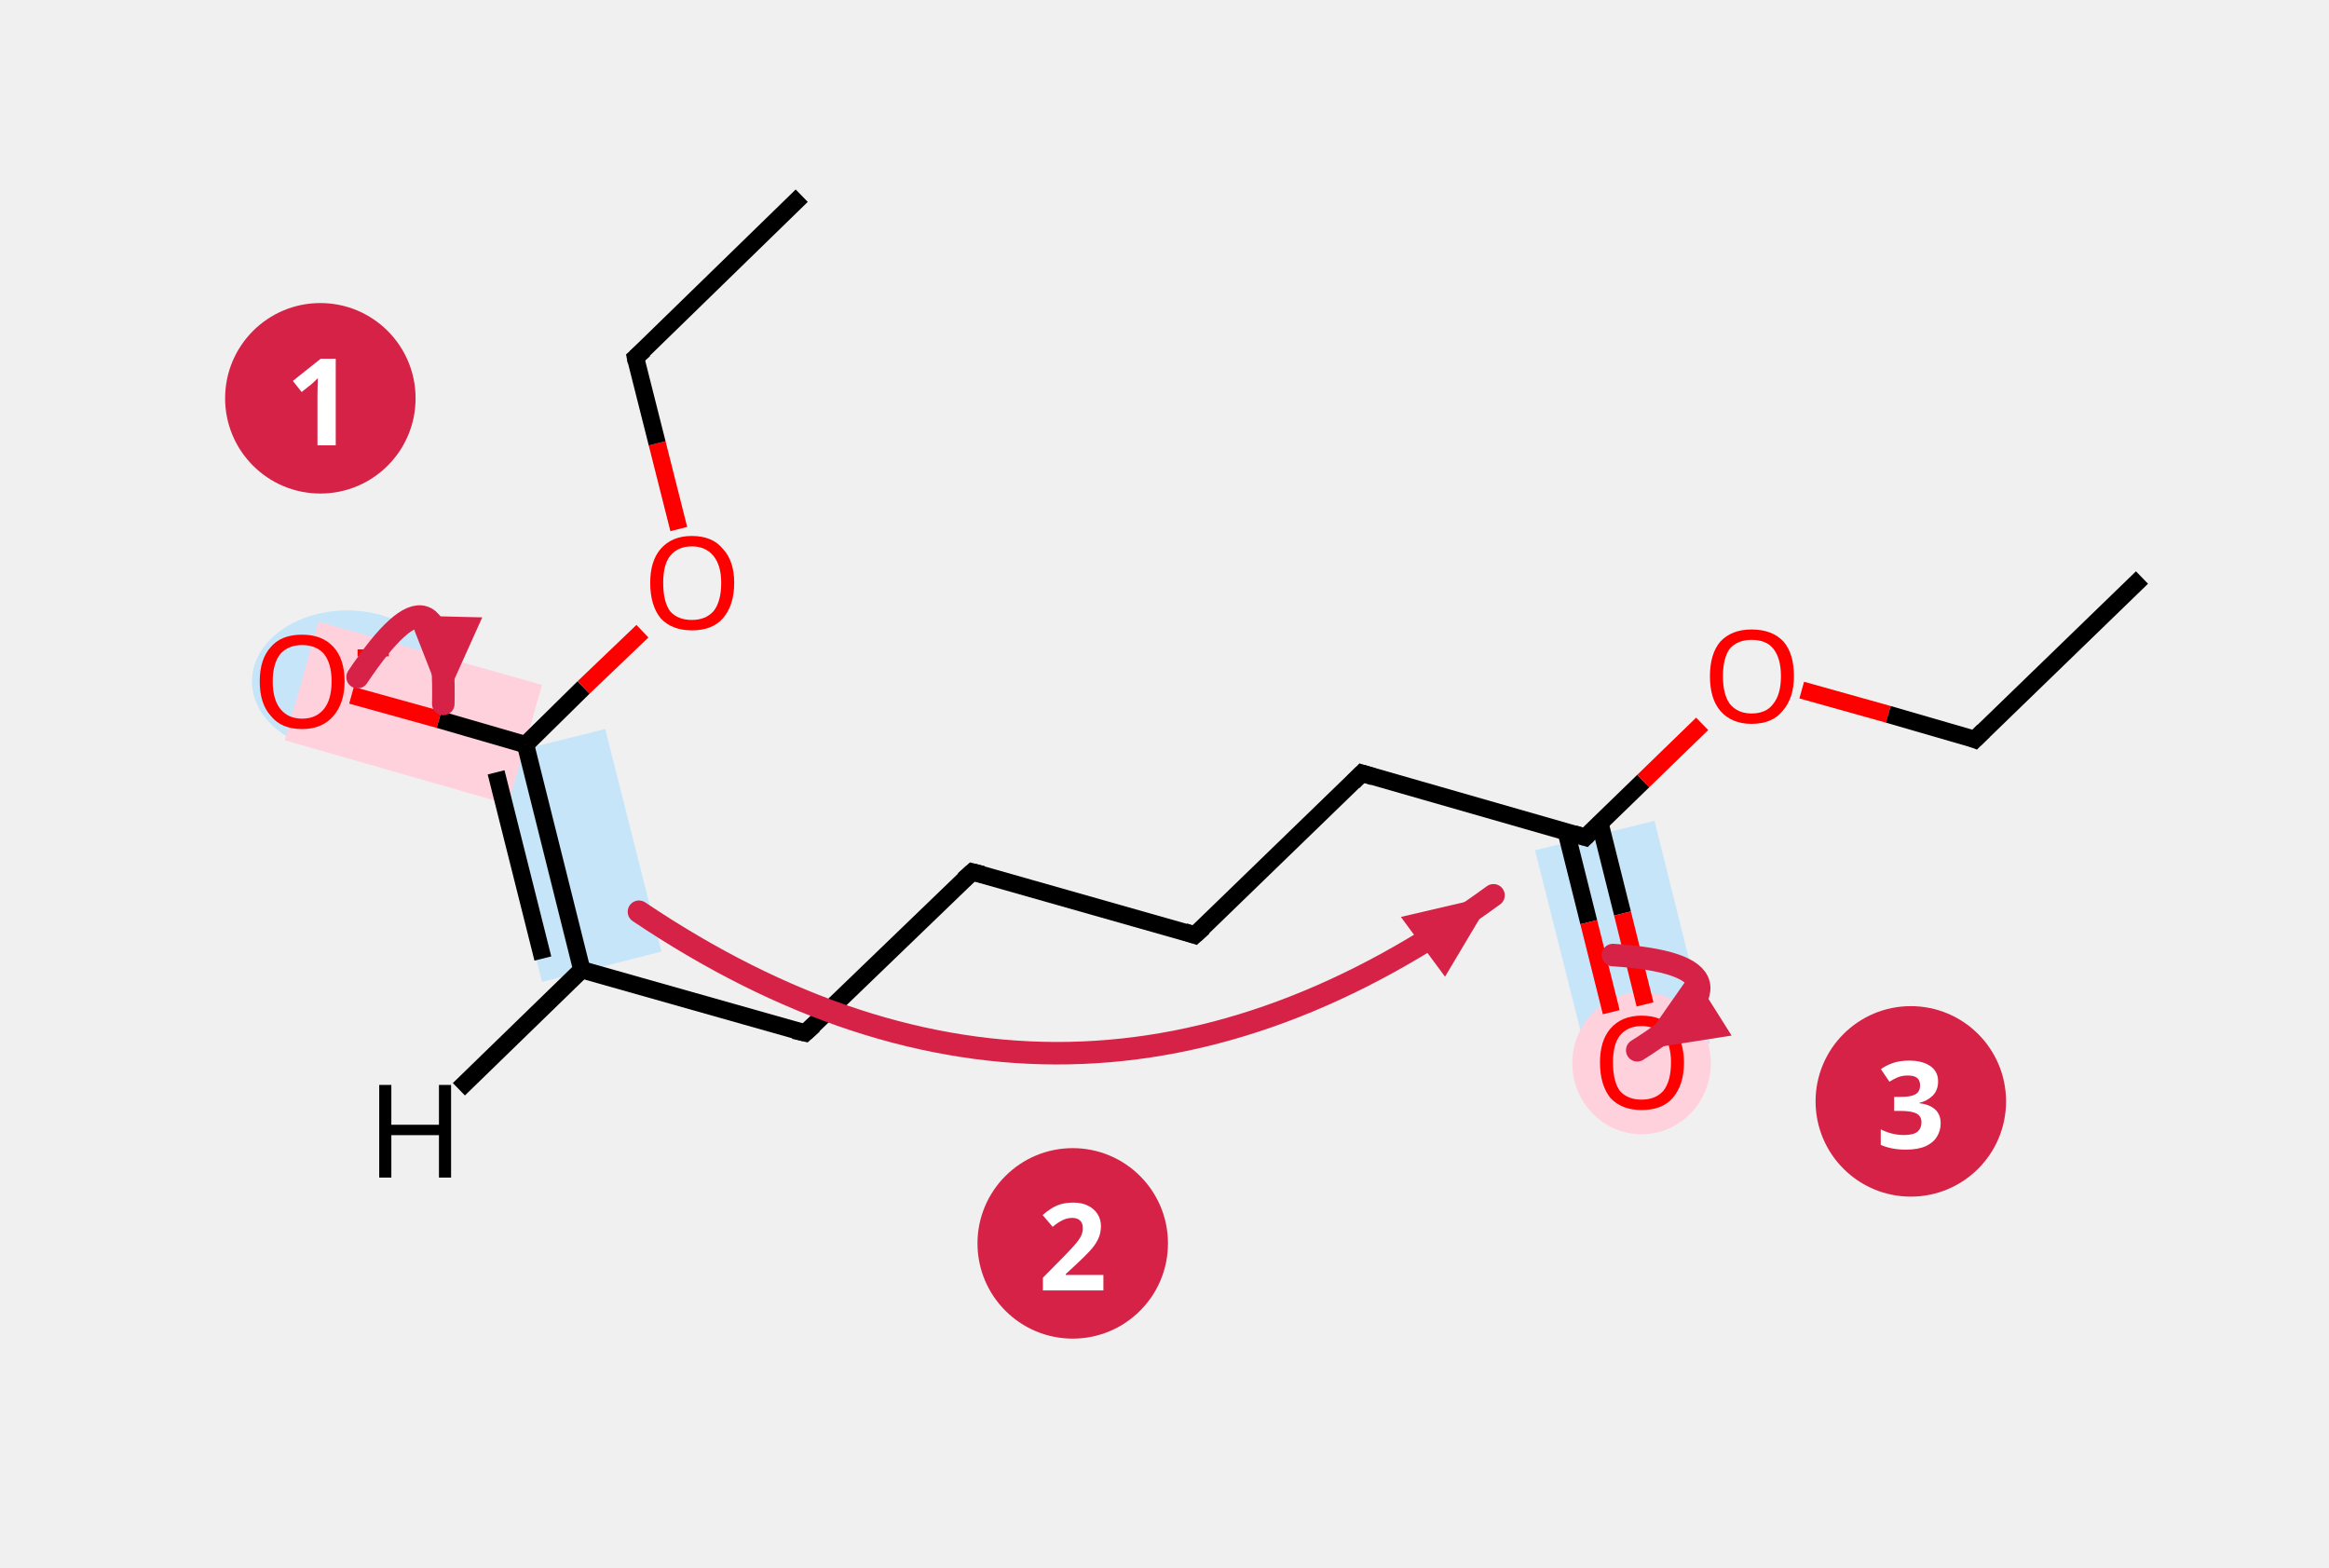
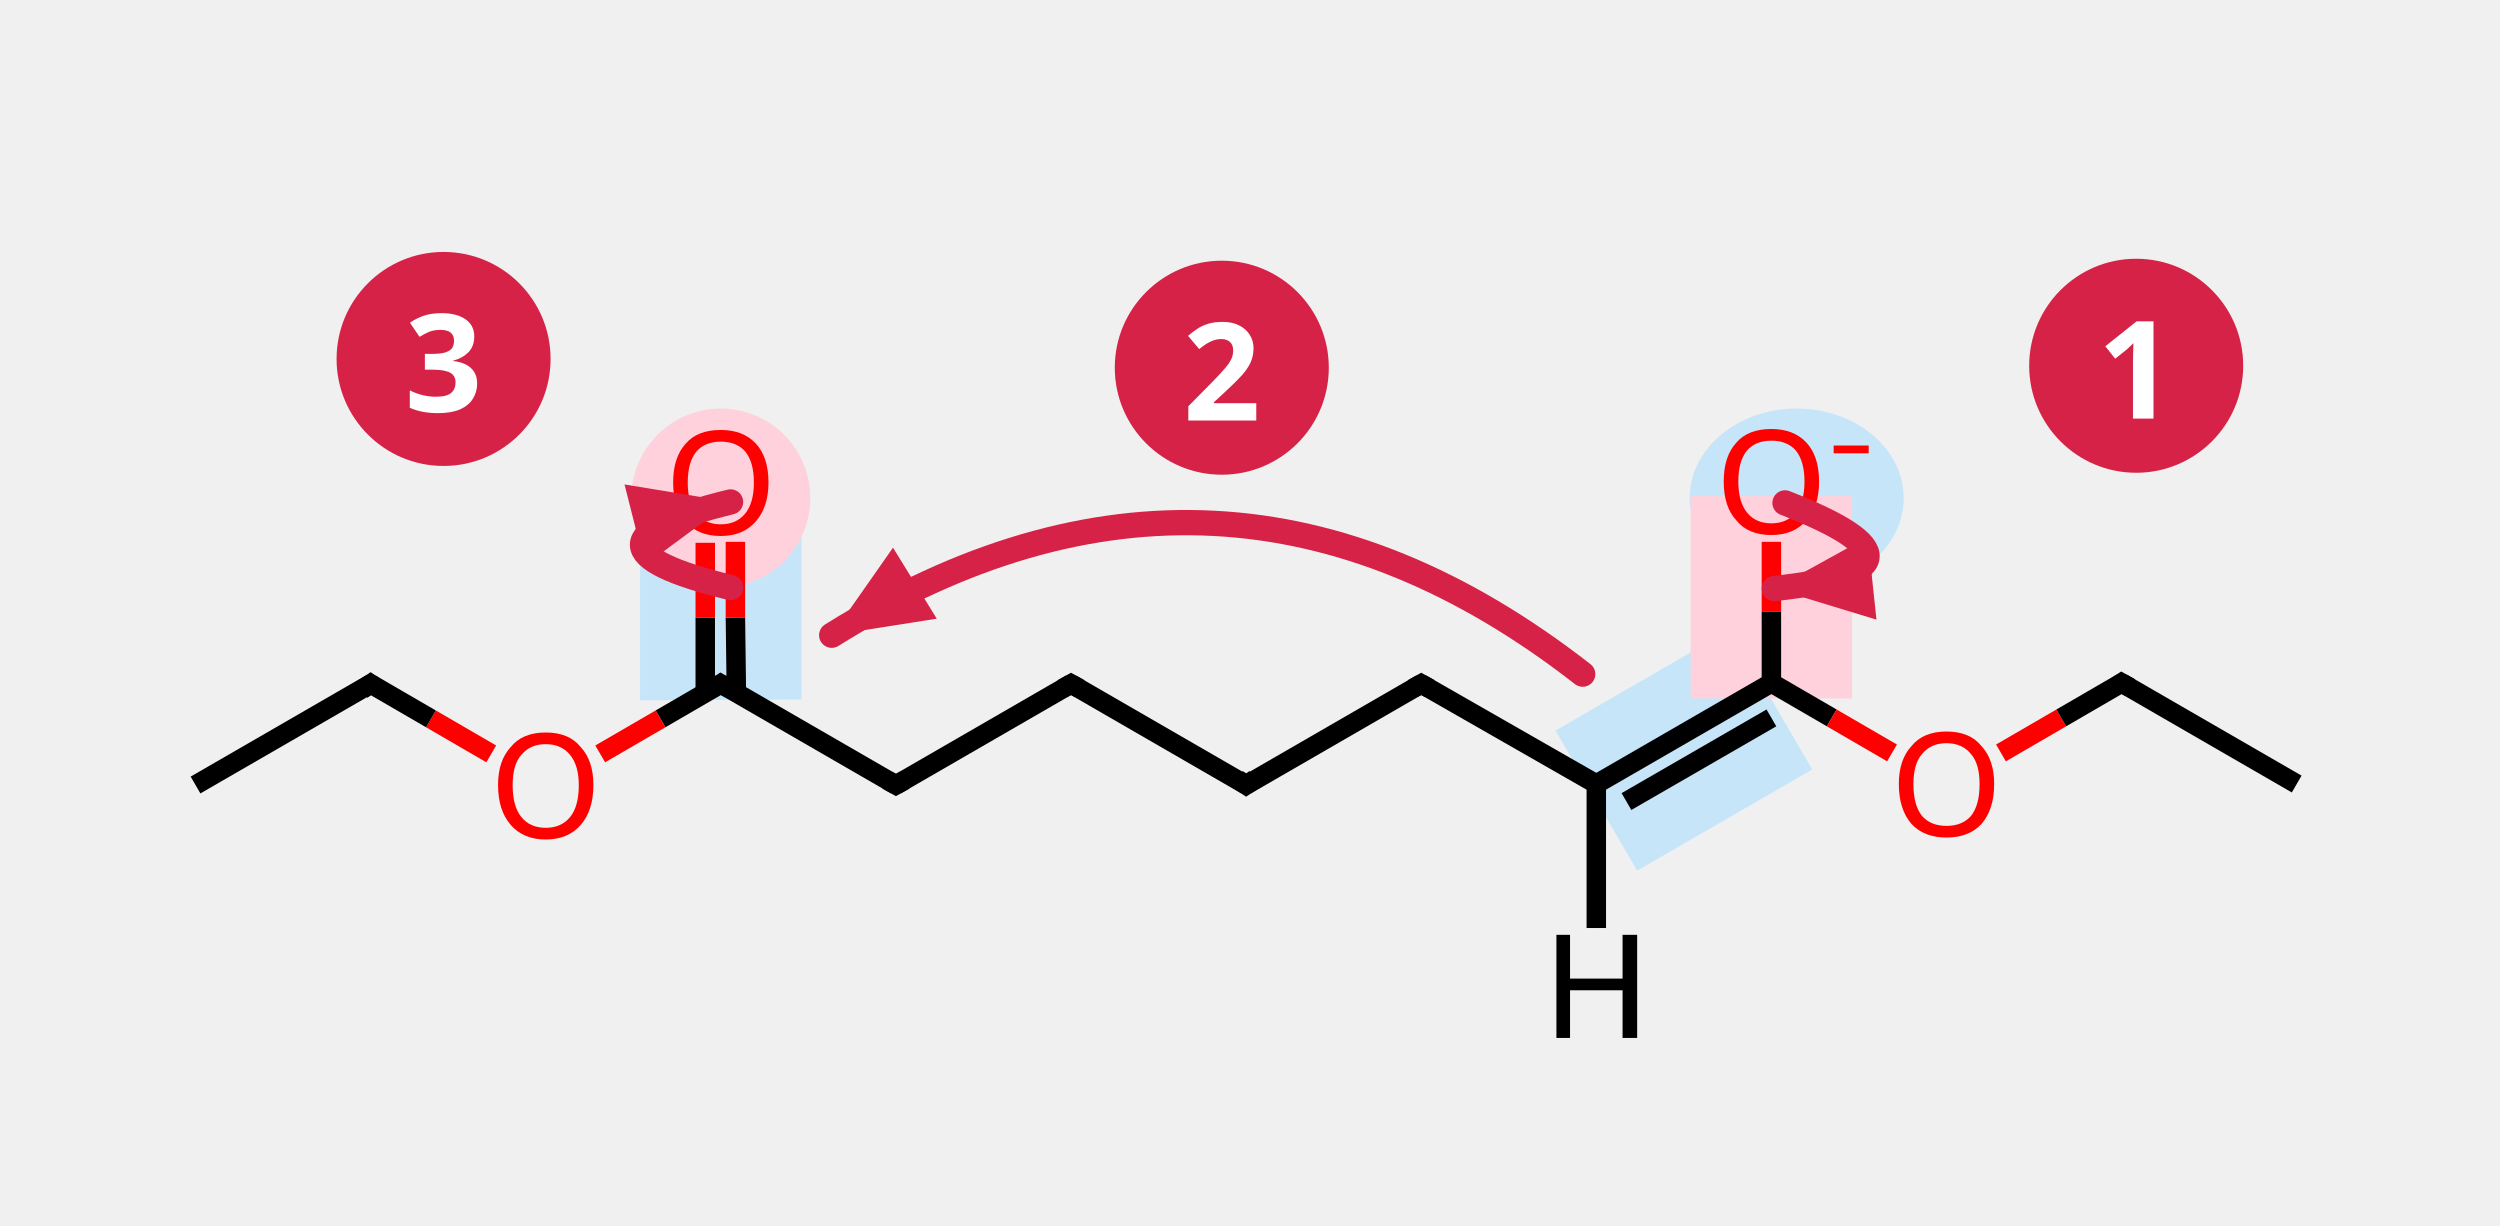
- <svg xmlns="http://www.w3.org/2000/svg" version="1.1" width="269px" height="181px" viewBox="-10 4 269 181">
-   <g transform="translate(8.7, -26.7)">
-     <path class="bond-10 atom-1 atom-11" d="M 51.2,114.9 L 57.7,140.6 L 43.9,144.1 L 37.5,118.3 Z" style="fill:#C6E5F9;fill-rule:evenodd;fill-opacity:1;stroke:#C6E5F9;stroke-width:0.0px;stroke-linecap:butt;stroke-linejoin:miter;stroke-miterlimit:10;stroke-opacity:1;" />
-     <path class="bond-6 atom-6 atom-7" d="M 172.4,125.5 L 178.8,151.2 L 165.1,154.7 L 158.6,128.9 Z" style="fill:#C6E5F9;fill-rule:evenodd;fill-opacity:1;stroke:#C6E5F9;stroke-width:0.0px;stroke-linecap:butt;stroke-linejoin:miter;stroke-miterlimit:10;stroke-opacity:1;" />
-     <ellipse cx="21.4" cy="109.4" rx="10.5" ry="7.7" class="atom-12" style="fill:#C6E5F9;fill-rule:evenodd;stroke:#C6E5F9;stroke-width:1.0px;stroke-linecap:butt;stroke-linejoin:miter;stroke-opacity:1" />
-     <path class="bond-11 atom-11 atom-12" d="M 18.1,102.5 L 43.9,109.8 L 40.0,123.6 L 14.2,116.2 Z" style="fill:#FFD1DD;fill-rule:evenodd;fill-opacity:1;stroke:#FFD1DD;stroke-width:0.0px;stroke-linecap:butt;stroke-linejoin:miter;stroke-miterlimit:10;stroke-opacity:1;" />
-     <ellipse cx="170.9" cy="153.5" rx="7.5" ry="7.7" class="atom-7" style="fill:#FFD1DD;fill-rule:evenodd;stroke:#FFD1DD;stroke-width:1.0px;stroke-linecap:butt;stroke-linejoin:miter;stroke-opacity:1" />
-     <path class="bond-0 atom-0 atom-1" d="M 34.3,156.5 L 48.5,142.7" style="fill:none;fill-rule:evenodd;stroke:#000000;stroke-width:2.0px;stroke-linecap:butt;stroke-linejoin:miter;stroke-opacity:1" />
-     <path class="bond-1 atom-1 atom-2" d="M 48.5,142.7 L 74.3,150.0" style="fill:none;fill-rule:evenodd;stroke:#000000;stroke-width:2.0px;stroke-linecap:butt;stroke-linejoin:miter;stroke-opacity:1" />
-     <path class="bond-2 atom-2 atom-3" d="M 74.3,150.0 L 93.6,131.4" style="fill:none;fill-rule:evenodd;stroke:#000000;stroke-width:2.0px;stroke-linecap:butt;stroke-linejoin:miter;stroke-opacity:1" />
-     <path class="bond-3 atom-3 atom-4" d="M 93.6,131.4 L 119.3,138.7" style="fill:none;fill-rule:evenodd;stroke:#000000;stroke-width:2.0px;stroke-linecap:butt;stroke-linejoin:miter;stroke-opacity:1" />
-     <path class="bond-4 atom-4 atom-5" d="M 119.3,138.7 L 138.6,120.0" style="fill:none;fill-rule:evenodd;stroke:#000000;stroke-width:2.0px;stroke-linecap:butt;stroke-linejoin:miter;stroke-opacity:1" />
-     <path class="bond-5 atom-5 atom-6" d="M 138.6,120.0 L 164.4,127.4" style="fill:none;fill-rule:evenodd;stroke:#000000;stroke-width:2.0px;stroke-linecap:butt;stroke-linejoin:miter;stroke-opacity:1" />
-     <path class="bond-6 atom-6 atom-7" d="M 162.2,126.8 L 164.8,137.2" style="fill:none;fill-rule:evenodd;stroke:#000000;stroke-width:2.0px;stroke-linecap:butt;stroke-linejoin:miter;stroke-opacity:1" />
-     <path class="bond-6 atom-6 atom-7" d="M 164.8,137.2 L 167.4,147.6" style="fill:none;fill-rule:evenodd;stroke:#FF0000;stroke-width:2.0px;stroke-linecap:butt;stroke-linejoin:miter;stroke-opacity:1" />
-     <path class="bond-6 atom-6 atom-7" d="M 166.1,125.8 L 168.7,136.2" style="fill:none;fill-rule:evenodd;stroke:#000000;stroke-width:2.0px;stroke-linecap:butt;stroke-linejoin:miter;stroke-opacity:1" />
-     <path class="bond-6 atom-6 atom-7" d="M 168.7,136.2 L 171.3,146.7" style="fill:none;fill-rule:evenodd;stroke:#FF0000;stroke-width:2.0px;stroke-linecap:butt;stroke-linejoin:miter;stroke-opacity:1" />
-     <path class="bond-7 atom-6 atom-8" d="M 164.4,127.4 L 171.1,120.9" style="fill:none;fill-rule:evenodd;stroke:#000000;stroke-width:2.0px;stroke-linecap:butt;stroke-linejoin:miter;stroke-opacity:1" />
-     <path class="bond-7 atom-6 atom-8" d="M 171.1,120.9 L 177.9,114.3" style="fill:none;fill-rule:evenodd;stroke:#FF0000;stroke-width:2.0px;stroke-linecap:butt;stroke-linejoin:miter;stroke-opacity:1" />
-     <path class="bond-8 atom-8 atom-9" d="M 189.4,110.4 L 199.4,113.2" style="fill:none;fill-rule:evenodd;stroke:#FF0000;stroke-width:2.0px;stroke-linecap:butt;stroke-linejoin:miter;stroke-opacity:1" />
-     <path class="bond-8 atom-8 atom-9" d="M 199.4,113.2 L 209.4,116.1" style="fill:none;fill-rule:evenodd;stroke:#000000;stroke-width:2.0px;stroke-linecap:butt;stroke-linejoin:miter;stroke-opacity:1" />
-     <path class="bond-9 atom-9 atom-10" d="M 209.4,116.1 L 228.7,97.4" style="fill:none;fill-rule:evenodd;stroke:#000000;stroke-width:2.0px;stroke-linecap:butt;stroke-linejoin:miter;stroke-opacity:1" />
-     <path class="bond-10 atom-1 atom-11" d="M 48.5,142.7 L 42.0,116.7" style="fill:none;fill-rule:evenodd;stroke:#000000;stroke-width:2.0px;stroke-linecap:butt;stroke-linejoin:miter;stroke-opacity:1" />
-     <path class="bond-10 atom-1 atom-11" d="M 44.0,141.4 L 38.6,119.9" style="fill:none;fill-rule:evenodd;stroke:#000000;stroke-width:2.0px;stroke-linecap:butt;stroke-linejoin:miter;stroke-opacity:1" />
-     <path class="bond-11 atom-11 atom-12" d="M 42.0,116.7 L 32.0,113.8" style="fill:none;fill-rule:evenodd;stroke:#000000;stroke-width:2.0px;stroke-linecap:butt;stroke-linejoin:miter;stroke-opacity:1" />
-     <path class="bond-11 atom-11 atom-12" d="M 32.0,113.8 L 21.9,111.0" style="fill:none;fill-rule:evenodd;stroke:#FF0000;stroke-width:2.0px;stroke-linecap:butt;stroke-linejoin:miter;stroke-opacity:1" />
-     <path class="bond-12 atom-11 atom-13" d="M 42.0,116.7 L 48.7,110.1" style="fill:none;fill-rule:evenodd;stroke:#000000;stroke-width:2.0px;stroke-linecap:butt;stroke-linejoin:miter;stroke-opacity:1" />
-     <path class="bond-12 atom-11 atom-13" d="M 48.7,110.1 L 55.5,103.6" style="fill:none;fill-rule:evenodd;stroke:#FF0000;stroke-width:2.0px;stroke-linecap:butt;stroke-linejoin:miter;stroke-opacity:1" />
-     <path class="bond-13 atom-13 atom-14" d="M 59.7,91.8 L 57.2,81.9" style="fill:none;fill-rule:evenodd;stroke:#FF0000;stroke-width:2.0px;stroke-linecap:butt;stroke-linejoin:miter;stroke-opacity:1" />
-     <path class="bond-13 atom-13 atom-14" d="M 57.2,81.9 L 54.7,72.0" style="fill:none;fill-rule:evenodd;stroke:#000000;stroke-width:2.0px;stroke-linecap:butt;stroke-linejoin:miter;stroke-opacity:1" />
-     <path class="bond-14 atom-14 atom-15" d="M 54.7,72.0 L 73.9,53.3" style="fill:none;fill-rule:evenodd;stroke:#000000;stroke-width:2.0px;stroke-linecap:butt;stroke-linejoin:miter;stroke-opacity:1" />
-     <path d="M 73.0,149.7 L 74.3,150.0 L 75.3,149.1" style="fill:none;stroke:#000000;stroke-width:2.0px;stroke-linecap:butt;stroke-linejoin:miter;stroke-miterlimit:10;stroke-opacity:1;" />
-     <path d="M 92.6,132.3 L 93.6,131.4 L 94.8,131.7" style="fill:none;stroke:#000000;stroke-width:2.0px;stroke-linecap:butt;stroke-linejoin:miter;stroke-miterlimit:10;stroke-opacity:1;" />
-     <path d="M 118.1,138.3 L 119.3,138.7 L 120.3,137.8" style="fill:none;stroke:#000000;stroke-width:2.0px;stroke-linecap:butt;stroke-linejoin:miter;stroke-miterlimit:10;stroke-opacity:1;" />
-     <path d="M 137.6,121.0 L 138.6,120.0 L 139.9,120.4" style="fill:none;stroke:#000000;stroke-width:2.0px;stroke-linecap:butt;stroke-linejoin:miter;stroke-miterlimit:10;stroke-opacity:1;" />
-     <path d="M 163.1,127.0 L 164.4,127.4 L 164.7,127.1" style="fill:none;stroke:#000000;stroke-width:2.0px;stroke-linecap:butt;stroke-linejoin:miter;stroke-miterlimit:10;stroke-opacity:1;" />
-     <path d="M 208.9,115.9 L 209.4,116.1 L 210.4,115.1" style="fill:none;stroke:#000000;stroke-width:2.0px;stroke-linecap:butt;stroke-linejoin:miter;stroke-miterlimit:10;stroke-opacity:1;" />
-     <path d="M 54.8,72.5 L 54.7,72.0 L 55.7,71.1" style="fill:none;stroke:#000000;stroke-width:2.0px;stroke-linecap:butt;stroke-linejoin:miter;stroke-miterlimit:10;stroke-opacity:1;" />
-     <path class="atom-0" d="M 25.1 156.0 L 26.5 156.0 L 26.5 160.6 L 32.0 160.6 L 32.0 156.0 L 33.4 156.0 L 33.4 166.7 L 32.0 166.7 L 32.0 161.8 L 26.5 161.8 L 26.5 166.7 L 25.1 166.7 L 25.1 156.0 " fill="#000000" />
-     <path class="atom-7" d="M 166.1 153.4 Q 166.1 150.9, 167.3 149.5 Q 168.6 148.0, 170.9 148.0 Q 173.3 148.0, 174.5 149.5 Q 175.8 150.9, 175.8 153.4 Q 175.8 156.0, 174.5 157.5 Q 173.3 158.9, 170.9 158.9 Q 168.6 158.9, 167.3 157.5 Q 166.1 156.0, 166.1 153.4 M 170.9 157.7 Q 172.5 157.7, 173.4 156.7 Q 174.3 155.6, 174.3 153.4 Q 174.3 151.3, 173.4 150.3 Q 172.5 149.2, 170.9 149.2 Q 169.3 149.2, 168.4 150.3 Q 167.6 151.3, 167.6 153.4 Q 167.6 155.6, 168.4 156.7 Q 169.3 157.7, 170.9 157.7 " fill="#FF0000" />
-     <path class="atom-8" d="M 178.8 108.8 Q 178.8 106.2, 180.0 104.8 Q 181.3 103.4, 183.6 103.4 Q 186.0 103.4, 187.3 104.8 Q 188.5 106.2, 188.5 108.8 Q 188.5 111.3, 187.2 112.8 Q 186.0 114.3, 183.6 114.3 Q 181.3 114.3, 180.0 112.8 Q 178.8 111.4, 178.8 108.8 M 183.6 113.1 Q 185.3 113.1, 186.1 112.0 Q 187.0 110.9, 187.0 108.8 Q 187.0 106.7, 186.1 105.6 Q 185.3 104.6, 183.6 104.6 Q 182.0 104.6, 181.1 105.6 Q 180.3 106.7, 180.3 108.8 Q 180.3 110.9, 181.1 112.0 Q 182.0 113.1, 183.6 113.1 " fill="#FF0000" />
-     <path class="atom-12" d="M 11.3 109.4 Q 11.3 106.8, 12.6 105.4 Q 13.8 104.0, 16.2 104.0 Q 18.5 104.0, 19.8 105.4 Q 21.1 106.8, 21.1 109.4 Q 21.1 111.9, 19.8 113.4 Q 18.5 114.9, 16.2 114.9 Q 13.8 114.9, 12.6 113.4 Q 11.3 112.0, 11.3 109.4 M 16.2 113.7 Q 17.8 113.7, 18.7 112.6 Q 19.6 111.5, 19.6 109.4 Q 19.6 107.3, 18.7 106.2 Q 17.8 105.2, 16.2 105.2 Q 14.6 105.2, 13.7 106.2 Q 12.8 107.3, 12.8 109.4 Q 12.8 111.5, 13.7 112.6 Q 14.6 113.7, 16.2 113.7 " fill="#FF0000" />
-     <path class="atom-12" d="M 22.6 105.7 L 26.2 105.7 L 26.2 106.5 L 22.6 106.5 L 22.6 105.7 " fill="#FF0000" />
-     <path class="atom-13" d="M 56.4 98.0 Q 56.4 95.5, 57.6 94.1 Q 58.9 92.6, 61.2 92.6 Q 63.6 92.6, 64.8 94.1 Q 66.1 95.5, 66.1 98.0 Q 66.1 100.6, 64.8 102.1 Q 63.6 103.5, 61.2 103.5 Q 58.9 103.5, 57.6 102.1 Q 56.4 100.6, 56.4 98.0 M 61.2 102.3 Q 62.8 102.3, 63.7 101.3 Q 64.6 100.2, 64.6 98.0 Q 64.6 96.0, 63.7 94.9 Q 62.8 93.8, 61.2 93.8 Q 59.6 93.8, 58.7 94.9 Q 57.9 95.9, 57.9 98.0 Q 57.9 100.2, 58.7 101.3 Q 59.6 102.3, 61.2 102.3 " fill="#FF0000" />
+ <svg xmlns="http://www.w3.org/2000/svg" version="1.1" width="257px" height="126px" viewBox="4 -21 257 126">
+   <g transform="translate(12.1, -55.6)">
+     <path class="bond-10 atom-1 atom-11" d="M 169.8,99.3 L 178.2,113.7 L 160.2,124.1 L 151.8,109.7 Z" style="fill:#C6E5F9;fill-rule:evenodd;fill-opacity:1;stroke:#C6E5F9;stroke-width:0.0px;stroke-linecap:butt;stroke-linejoin:miter;stroke-miterlimit:10;stroke-opacity:1;" />
+     <path class="bond-6 atom-6 atom-7" d="M 74.3,85.8 L 74.3,106.5 L 57.7,106.6 L 57.7,85.8 Z" style="fill:#C6E5F9;fill-rule:evenodd;fill-opacity:1;stroke:#C6E5F9;stroke-width:0.0px;stroke-linecap:butt;stroke-linejoin:miter;stroke-miterlimit:10;stroke-opacity:1;" />
+     <ellipse cx="176.6" cy="85.8" rx="10.5" ry="8.7" class="atom-12" style="fill:#C6E5F9;fill-rule:evenodd;stroke:#C6E5F9;stroke-width:1.0px;stroke-linecap:butt;stroke-linejoin:miter;stroke-opacity:1" />
+     <path class="bond-11 atom-11 atom-12" d="M 182.3,85.6 L 182.3,106.4 L 165.7,106.4 L 165.7,85.6 Z" style="fill:#FFD1DD;fill-rule:evenodd;fill-opacity:1;stroke:#FFD1DD;stroke-width:0.0px;stroke-linecap:butt;stroke-linejoin:miter;stroke-miterlimit:10;stroke-opacity:1;" />
+     <ellipse cx="66.0" cy="85.8" rx="8.7" ry="8.7" class="atom-7" style="fill:#FFD1DD;fill-rule:evenodd;stroke:#FFD1DD;stroke-width:1.0px;stroke-linecap:butt;stroke-linejoin:miter;stroke-opacity:1" />
+     <path class="bond-0 atom-0 atom-1" d="M 156.0,130.0 L 156.0,115.2" style="fill:none;fill-rule:evenodd;stroke:#000000;stroke-width:2.0px;stroke-linecap:butt;stroke-linejoin:miter;stroke-opacity:1" />
+     <path class="bond-1 atom-1 atom-2" d="M 156.0,115.2 L 138.0,104.9" style="fill:none;fill-rule:evenodd;stroke:#000000;stroke-width:2.0px;stroke-linecap:butt;stroke-linejoin:miter;stroke-opacity:1" />
+     <path class="bond-2 atom-2 atom-3" d="M 138.0,104.9 L 120.0,115.3" style="fill:none;fill-rule:evenodd;stroke:#000000;stroke-width:2.0px;stroke-linecap:butt;stroke-linejoin:miter;stroke-opacity:1" />
+     <path class="bond-3 atom-3 atom-4" d="M 120.0,115.3 L 102.0,104.9" style="fill:none;fill-rule:evenodd;stroke:#000000;stroke-width:2.0px;stroke-linecap:butt;stroke-linejoin:miter;stroke-opacity:1" />
+     <path class="bond-4 atom-4 atom-5" d="M 102.0,104.9 L 84.0,115.3" style="fill:none;fill-rule:evenodd;stroke:#000000;stroke-width:2.0px;stroke-linecap:butt;stroke-linejoin:miter;stroke-opacity:1" />
+     <path class="bond-5 atom-5 atom-6" d="M 84.0,115.3 L 66.0,104.9" style="fill:none;fill-rule:evenodd;stroke:#000000;stroke-width:2.0px;stroke-linecap:butt;stroke-linejoin:miter;stroke-opacity:1" />
+     <path class="bond-6 atom-6 atom-7" d="M 67.6,105.8 L 67.5,98.1" style="fill:none;fill-rule:evenodd;stroke:#000000;stroke-width:2.0px;stroke-linecap:butt;stroke-linejoin:miter;stroke-opacity:1" />
+     <path class="bond-6 atom-6 atom-7" d="M 67.5,98.1 L 67.5,90.3" style="fill:none;fill-rule:evenodd;stroke:#FF0000;stroke-width:2.0px;stroke-linecap:butt;stroke-linejoin:miter;stroke-opacity:1" />
+     <path class="bond-6 atom-6 atom-7" d="M 64.4,105.8 L 64.4,98.1" style="fill:none;fill-rule:evenodd;stroke:#000000;stroke-width:2.0px;stroke-linecap:butt;stroke-linejoin:miter;stroke-opacity:1" />
+     <path class="bond-6 atom-6 atom-7" d="M 64.4,98.1 L 64.4,90.4" style="fill:none;fill-rule:evenodd;stroke:#FF0000;stroke-width:2.0px;stroke-linecap:butt;stroke-linejoin:miter;stroke-opacity:1" />
+     <path class="bond-7 atom-6 atom-8" d="M 66.0,104.9 L 59.8,108.5" style="fill:none;fill-rule:evenodd;stroke:#000000;stroke-width:2.0px;stroke-linecap:butt;stroke-linejoin:miter;stroke-opacity:1" />
+     <path class="bond-7 atom-6 atom-8" d="M 59.8,108.5 L 53.6,112.1" style="fill:none;fill-rule:evenodd;stroke:#FF0000;stroke-width:2.0px;stroke-linecap:butt;stroke-linejoin:miter;stroke-opacity:1" />
+     <path class="bond-8 atom-8 atom-9" d="M 42.4,112.1 L 36.2,108.5" style="fill:none;fill-rule:evenodd;stroke:#FF0000;stroke-width:2.0px;stroke-linecap:butt;stroke-linejoin:miter;stroke-opacity:1" />
+     <path class="bond-8 atom-8 atom-9" d="M 36.2,108.5 L 30.0,104.9" style="fill:none;fill-rule:evenodd;stroke:#000000;stroke-width:2.0px;stroke-linecap:butt;stroke-linejoin:miter;stroke-opacity:1" />
+     <path class="bond-9 atom-9 atom-10" d="M 30.0,104.9 L 12.0,115.3" style="fill:none;fill-rule:evenodd;stroke:#000000;stroke-width:2.0px;stroke-linecap:butt;stroke-linejoin:miter;stroke-opacity:1" />
+     <path class="bond-10 atom-1 atom-11" d="M 156.0,115.2 L 174.0,104.8" style="fill:none;fill-rule:evenodd;stroke:#000000;stroke-width:2.0px;stroke-linecap:butt;stroke-linejoin:miter;stroke-opacity:1" />
+     <path class="bond-10 atom-1 atom-11" d="M 159.1,117.0 L 174.0,108.4" style="fill:none;fill-rule:evenodd;stroke:#000000;stroke-width:2.0px;stroke-linecap:butt;stroke-linejoin:miter;stroke-opacity:1" />
+     <path class="bond-11 atom-11 atom-12" d="M 174.0,104.8 L 174.0,97.5" style="fill:none;fill-rule:evenodd;stroke:#000000;stroke-width:2.0px;stroke-linecap:butt;stroke-linejoin:miter;stroke-opacity:1" />
+     <path class="bond-11 atom-11 atom-12" d="M 174.0,97.5 L 174.0,90.3" style="fill:none;fill-rule:evenodd;stroke:#FF0000;stroke-width:2.0px;stroke-linecap:butt;stroke-linejoin:miter;stroke-opacity:1" />
+     <path class="bond-12 atom-11 atom-13" d="M 174.0,104.8 L 180.2,108.4" style="fill:none;fill-rule:evenodd;stroke:#000000;stroke-width:2.0px;stroke-linecap:butt;stroke-linejoin:miter;stroke-opacity:1" />
+     <path class="bond-12 atom-11 atom-13" d="M 180.2,108.4 L 186.4,112.0" style="fill:none;fill-rule:evenodd;stroke:#FF0000;stroke-width:2.0px;stroke-linecap:butt;stroke-linejoin:miter;stroke-opacity:1" />
+     <path class="bond-13 atom-13 atom-14" d="M 197.6,112.0 L 203.8,108.4" style="fill:none;fill-rule:evenodd;stroke:#FF0000;stroke-width:2.0px;stroke-linecap:butt;stroke-linejoin:miter;stroke-opacity:1" />
+     <path class="bond-13 atom-13 atom-14" d="M 203.8,108.4 L 210.0,104.8" style="fill:none;fill-rule:evenodd;stroke:#000000;stroke-width:2.0px;stroke-linecap:butt;stroke-linejoin:miter;stroke-opacity:1" />
+     <path class="bond-14 atom-14 atom-15" d="M 210.0,104.8 L 228.0,115.2" style="fill:none;fill-rule:evenodd;stroke:#000000;stroke-width:2.0px;stroke-linecap:butt;stroke-linejoin:miter;stroke-opacity:1" />
+     <path d="M 138.9,105.4 L 138.0,104.9 L 137.1,105.4" style="fill:none;stroke:#000000;stroke-width:2.0px;stroke-linecap:butt;stroke-linejoin:miter;stroke-miterlimit:10;stroke-opacity:1;" />
+     <path d="M 120.9,114.7 L 120.0,115.3 L 119.1,114.7" style="fill:none;stroke:#000000;stroke-width:2.0px;stroke-linecap:butt;stroke-linejoin:miter;stroke-miterlimit:10;stroke-opacity:1;" />
+     <path d="M 102.9,105.4 L 102.0,104.9 L 101.1,105.4" style="fill:none;stroke:#000000;stroke-width:2.0px;stroke-linecap:butt;stroke-linejoin:miter;stroke-miterlimit:10;stroke-opacity:1;" />
+     <path d="M 84.9,114.8 L 84.0,115.3 L 83.1,114.8" style="fill:none;stroke:#000000;stroke-width:2.0px;stroke-linecap:butt;stroke-linejoin:miter;stroke-miterlimit:10;stroke-opacity:1;" />
+     <path d="M 66.9,105.4 L 66.0,104.9 L 65.7,105.1" style="fill:none;stroke:#000000;stroke-width:2.0px;stroke-linecap:butt;stroke-linejoin:miter;stroke-miterlimit:10;stroke-opacity:1;" />
+     <path d="M 30.3,105.1 L 30.0,104.9 L 29.1,105.5" style="fill:none;stroke:#000000;stroke-width:2.0px;stroke-linecap:butt;stroke-linejoin:miter;stroke-miterlimit:10;stroke-opacity:1;" />
+     <path d="M 209.7,105.0 L 210.0,104.8 L 210.9,105.3" style="fill:none;stroke:#000000;stroke-width:2.0px;stroke-linecap:butt;stroke-linejoin:miter;stroke-miterlimit:10;stroke-opacity:1;" />
+     <path class="atom-0" d="M 151.9 130.7 L 153.3 130.7 L 153.3 135.2 L 158.7 135.2 L 158.7 130.7 L 160.2 130.7 L 160.2 141.3 L 158.7 141.3 L 158.7 136.4 L 153.3 136.4 L 153.3 141.3 L 151.9 141.3 L 151.9 130.7 " fill="#000000" />
+     <path class="atom-7" d="M 61.1 84.2 Q 61.1 81.6, 62.4 80.2 Q 63.6 78.8, 66.0 78.8 Q 68.3 78.8, 69.6 80.2 Q 70.9 81.6, 70.9 84.2 Q 70.9 86.7, 69.6 88.2 Q 68.3 89.7, 66.0 89.7 Q 63.6 89.7, 62.4 88.2 Q 61.1 86.8, 61.1 84.2 M 66.0 88.5 Q 67.6 88.5, 68.5 87.4 Q 69.4 86.3, 69.4 84.2 Q 69.4 82.1, 68.5 81.0 Q 67.6 80.0, 66.0 80.0 Q 64.4 80.0, 63.5 81.0 Q 62.6 82.1, 62.6 84.2 Q 62.6 86.3, 63.5 87.4 Q 64.4 88.5, 66.0 88.5 " fill="#FF0000" />
+     <path class="atom-8" d="M 43.1 115.3 Q 43.1 112.8, 44.4 111.4 Q 45.6 109.9, 48.0 109.9 Q 50.4 109.9, 51.6 111.4 Q 52.9 112.8, 52.9 115.3 Q 52.9 117.9, 51.6 119.4 Q 50.3 120.9, 48.0 120.9 Q 45.7 120.9, 44.4 119.4 Q 43.1 117.9, 43.1 115.3 M 48.0 119.7 Q 49.6 119.7, 50.5 118.6 Q 51.4 117.5, 51.4 115.3 Q 51.4 113.3, 50.5 112.2 Q 49.6 111.1, 48.0 111.1 Q 46.4 111.1, 45.5 112.2 Q 44.6 113.2, 44.6 115.3 Q 44.6 117.5, 45.5 118.6 Q 46.4 119.7, 48.0 119.7 " fill="#FF0000" />
+     <path class="atom-12" d="M 169.1 84.1 Q 169.1 81.5, 170.4 80.1 Q 171.6 78.7, 174.0 78.7 Q 176.3 78.7, 177.6 80.1 Q 178.9 81.5, 178.9 84.1 Q 178.9 86.7, 177.6 88.1 Q 176.3 89.6, 174.0 89.6 Q 171.6 89.6, 170.4 88.1 Q 169.1 86.7, 169.1 84.1 M 174.0 88.4 Q 175.6 88.4, 176.5 87.3 Q 177.4 86.2, 177.4 84.1 Q 177.4 82.0, 176.5 80.9 Q 175.6 79.9, 174.0 79.9 Q 172.4 79.9, 171.5 80.9 Q 170.6 82.0, 170.6 84.1 Q 170.6 86.2, 171.5 87.3 Q 172.4 88.4, 174.0 88.4 " fill="#FF0000" />
+     <path class="atom-12" d="M 180.4 80.4 L 184.0 80.4 L 184.0 81.2 L 180.4 81.2 L 180.4 80.4 " fill="#FF0000" />
+     <path class="atom-13" d="M 187.1 115.2 Q 187.1 112.7, 188.4 111.3 Q 189.6 109.8, 192.0 109.8 Q 194.4 109.8, 195.6 111.3 Q 196.9 112.7, 196.9 115.2 Q 196.9 117.8, 195.6 119.3 Q 194.3 120.7, 192.0 120.7 Q 189.7 120.7, 188.4 119.3 Q 187.1 117.8, 187.1 115.2 M 192.0 119.5 Q 193.6 119.5, 194.5 118.5 Q 195.4 117.4, 195.4 115.2 Q 195.4 113.1, 194.5 112.1 Q 193.6 111.0, 192.0 111.0 Q 190.4 111.0, 189.5 112.1 Q 188.6 113.1, 188.6 115.2 Q 188.6 117.4, 189.5 118.5 Q 190.4 119.5, 192.0 119.5 " fill="#FF0000" />
  </g>
-   <path d="M 31.3,82.2 Q 41.6,66.8 41.2,85.3" fill="none" stroke="#D62246" stroke-width="2.6" stroke-linecap="round" />
-   <polygon points="41.2,85.3 37.2,75.1 45.7,75.3" fill="#D62246" />
-   <circle cx="27.0" cy="50.0" r="11" fill="#D62246" />
-   <text x="27.0" y="50.0" text-anchor="middle" dominant-baseline="central" font-family="Karla, sans-serif" font-size="14" font-weight="700" fill="#FFFFFF">1</text>
-   <path d="M 63.8,109.3 Q 113.8,142.9 162.5,107.4" fill="none" stroke="#D62246" stroke-width="2.6" stroke-linecap="round" />
-   <polygon points="162.5,107.4 156.9,116.8 151.8,109.9" fill="#D62246" />
-   <circle cx="113.9" cy="147.6" r="11" fill="#D62246" />
-   <text x="113.9" y="147.6" text-anchor="middle" dominant-baseline="central" font-family="Karla, sans-serif" font-size="14" font-weight="700" fill="#FFFFFF">2</text>
-   <path d="M 176.3,114.3 Q 194.7,115.5 179.1,125.3" fill="none" stroke="#D62246" stroke-width="2.6" stroke-linecap="round" />
-   <polygon points="179.1,125.3 185.4,116.3 190.0,123.6" fill="#D62246" />
-   <circle cx="210.7" cy="131.2" r="11" fill="#D62246" />
-   <text x="210.7" y="131.2" text-anchor="middle" dominant-baseline="central" font-family="Karla, sans-serif" font-size="14" font-weight="700" fill="#FFFFFF">3</text>
+   <path d="M 187.5,30.7 Q 204.9,37.5 186.4,39.5" fill="none" stroke="#D62246" stroke-width="2.6" stroke-linecap="round" />
+   <polygon points="186.4,39.5 196.0,34.2 196.9,42.7" fill="#D62246" />
+   <circle cx="223.6" cy="16.6" r="11" fill="#D62246" />
+   <text x="223.6" y="16.6" text-anchor="middle" dominant-baseline="central" font-family="Karla, sans-serif" font-size="14" font-weight="700" fill="#FFFFFF">1</text>
+   <path d="M 166.7,48.3 Q 129.5,19.3 89.5,44.3" fill="none" stroke="#D62246" stroke-width="2.6" stroke-linecap="round" />
+   <polygon points="89.5,44.3 95.8,35.3 100.3,42.6" fill="#D62246" />
+   <circle cx="129.6" cy="16.8" r="11" fill="#D62246" />
+   <text x="129.6" y="16.8" text-anchor="middle" dominant-baseline="central" font-family="Karla, sans-serif" font-size="14" font-weight="700" fill="#FFFFFF">2</text>
+   <path d="M 79.1,39.4 Q 61.0,35.0 79.1,30.6" fill="none" stroke="#D62246" stroke-width="2.6" stroke-linecap="round" />
+   <polygon points="79.1,30.6 70.3,37.1 68.2,28.8" fill="#D62246" />
+   <circle cx="49.6" cy="15.9" r="11" fill="#D62246" />
+   <text x="49.6" y="15.9" text-anchor="middle" dominant-baseline="central" font-family="Karla, sans-serif" font-size="14" font-weight="700" fill="#FFFFFF">3</text>
</svg>
